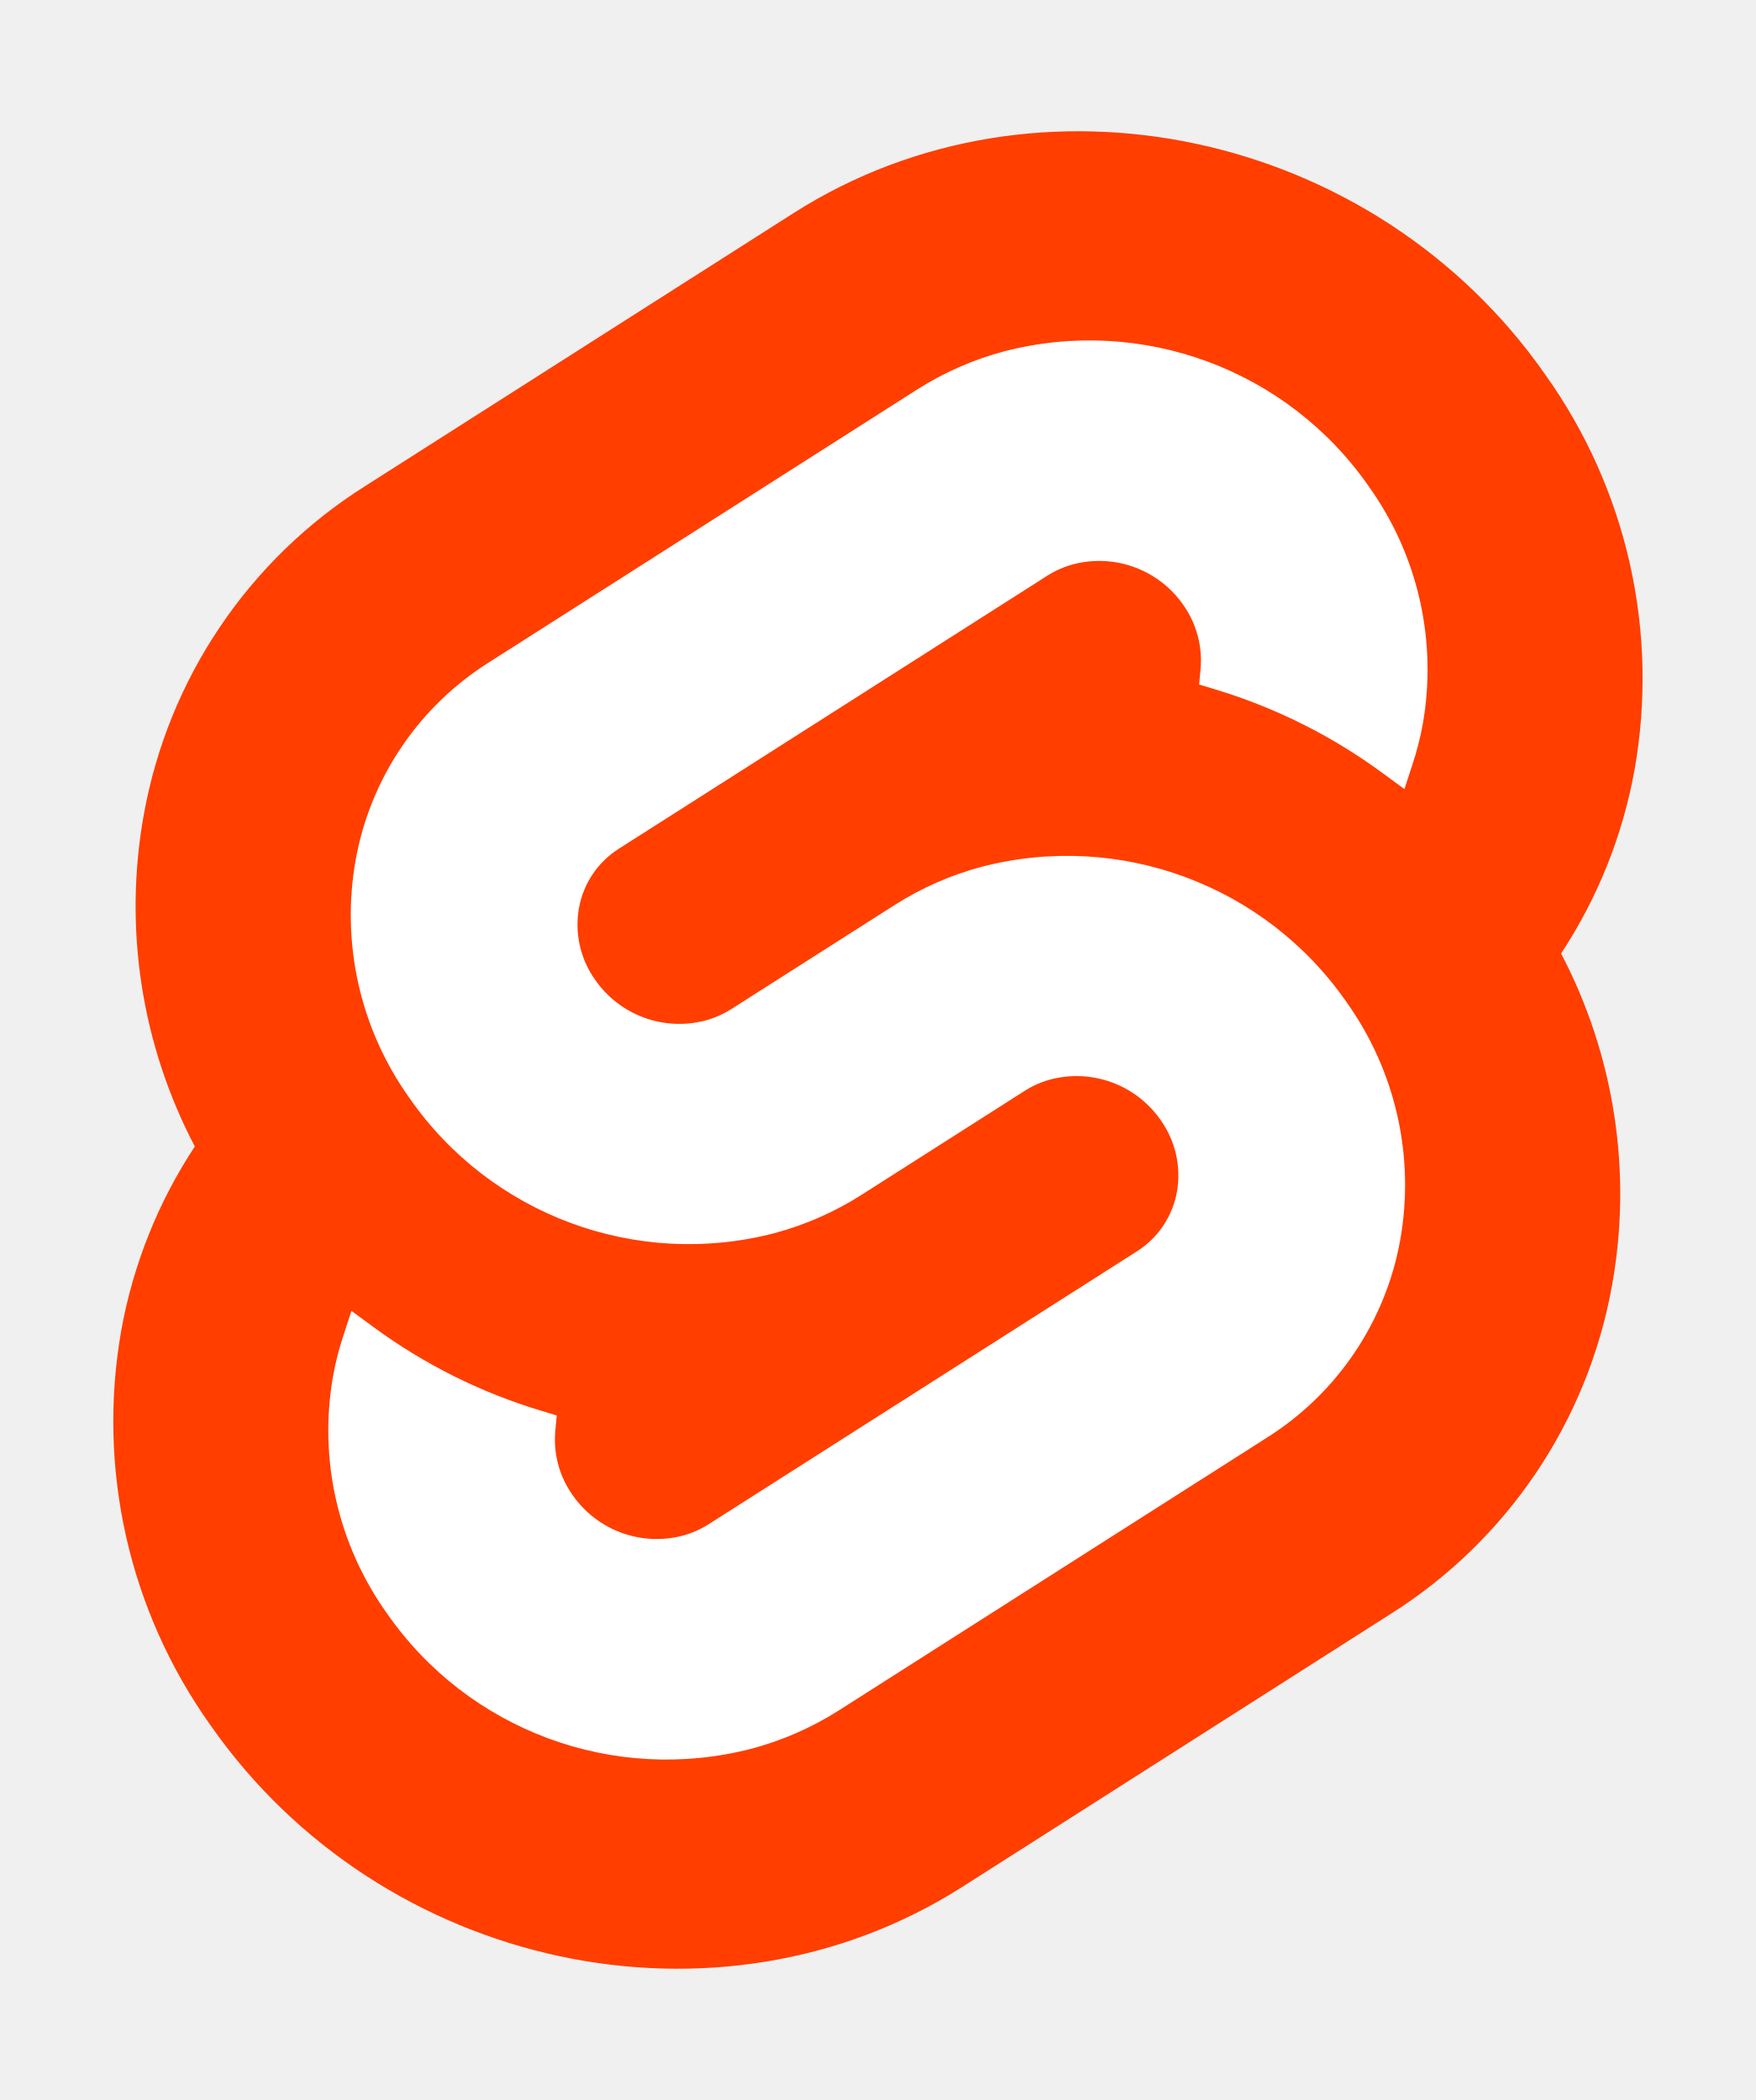
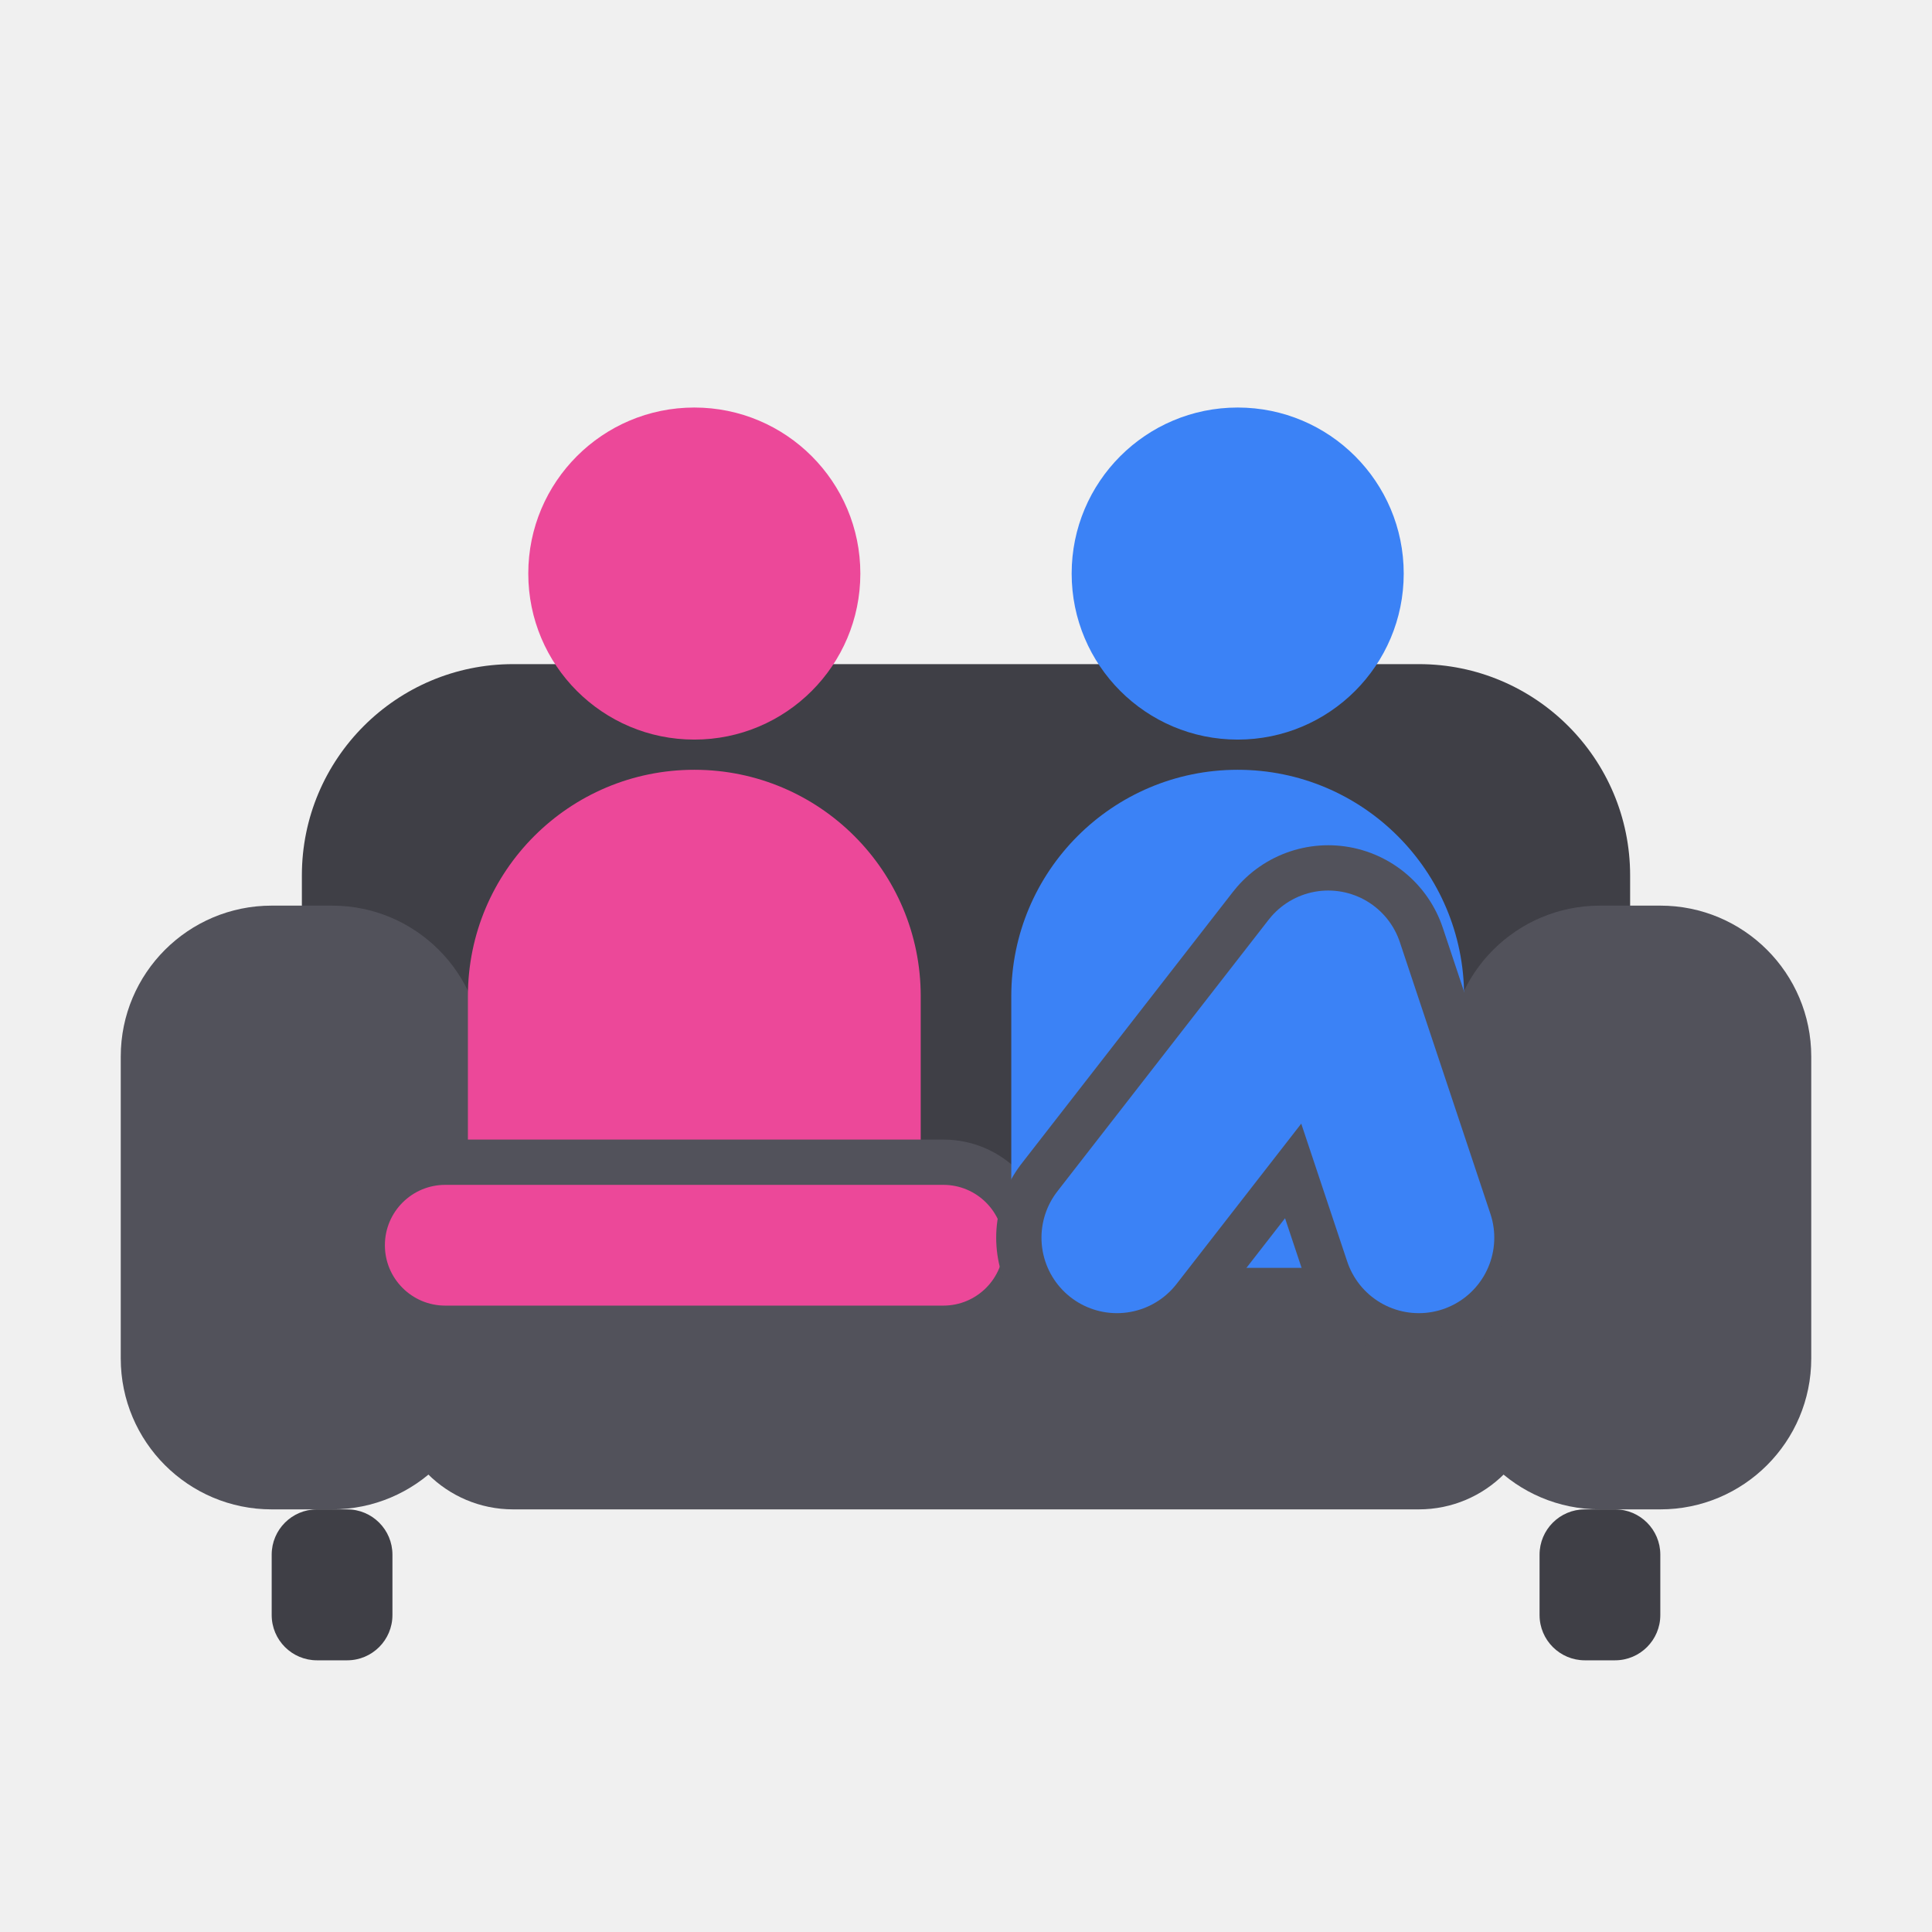
- <svg xmlns="http://www.w3.org/2000/svg" width="107" height="128" viewBox="0 0 107 128">
-   <path d="M94.157 22.819c-10.4-14.885-30.94-19.297-45.792-9.835L22.282 29.608A29.92 29.92 0 0 0 8.764 49.65a31.5 31.5 0 0 0 3.108 20.231 30 30 0 0 0-4.477 11.183 31.9 31.9 0 0 0 5.448 24.116c10.402 14.887 30.942 19.297 45.791 9.835l26.083-16.624A29.92 29.92 0 0 0 98.235 78.35a31.53 31.53 0 0 0-3.105-20.232 30 30 0 0 0 4.474-11.182 31.88 31.88 0 0 0-5.447-24.116" style="fill:#ff3e00" />
-   <path d="M45.817 106.582a20.72 20.72 0 0 1-22.237-8.243 19.17 19.17 0 0 1-3.277-14.503 18 18 0 0 1 .624-2.435l.49-1.498 1.337.981a33.6 33.6 0 0 0 10.203 5.098l.97.294-.09.968a5.85 5.85 0 0 0 1.052 3.878 6.24 6.24 0 0 0 6.695 2.485 5.8 5.8 0 0 0 1.603-.704L69.27 76.28a5.43 5.43 0 0 0 2.45-3.631 5.8 5.8 0 0 0-.987-4.371 6.24 6.24 0 0 0-6.698-2.487 5.7 5.7 0 0 0-1.6.704l-9.953 6.345a19 19 0 0 1-5.296 2.326 20.72 20.72 0 0 1-22.237-8.243 19.17 19.17 0 0 1-3.277-14.502 17.99 17.99 0 0 1 8.13-12.052l26.081-16.623a19 19 0 0 1 5.3-2.329 20.72 20.72 0 0 1 22.237 8.243 19.17 19.17 0 0 1 3.277 14.503 18 18 0 0 1-.624 2.435l-.49 1.498-1.337-.98a33.6 33.6 0 0 0-10.203-5.1l-.97-.294.09-.968a5.86 5.86 0 0 0-1.052-3.878 6.24 6.24 0 0 0-6.696-2.485 5.8 5.8 0 0 0-1.602.704L37.73 51.72a5.42 5.42 0 0 0-2.449 3.63 5.79 5.79 0 0 0 .986 4.372 6.24 6.24 0 0 0 6.698 2.486 5.8 5.8 0 0 0 1.602-.704l9.952-6.342a19 19 0 0 1 5.295-2.328 20.72 20.72 0 0 1 22.237 8.242 19.17 19.17 0 0 1 3.277 14.503 18 18 0 0 1-8.13 12.053l-26.081 16.622a19 19 0 0 1-5.3 2.328" style="fill:#fff" />
+ <svg xmlns="http://www.w3.org/2000/svg" viewBox="0 0 64 64">
+   <rect x="10" y="22" width="44" height="22" rx="7" fill="#3f3f46" />
+   <rect x="4" y="30" width="12" height="20" rx="5" fill="#52525b" />
+   <rect x="48" y="30" width="12" height="20" rx="5" fill="#52525b" />
+   <rect x="13" y="40" width="38" height="10" rx="4" fill="#52525b" />
+   <rect x="9" y="50" width="4" height="5" rx="1.5" fill="#3f3f46" />
+   <rect x="51" y="50" width="4" height="5" rx="1.5" fill="#3f3f46" />
+   <circle cx="23" cy="19" r="5.5" fill="#ec4899" />
+   <path d="M15.5 42 v-9 a7.5 7.5 0 0 1 15 0 v9 z" fill="#ec4899" />
+   <rect x="12" y="38.5" width="22" height="5.5" rx="2.75" fill="#ec4899" stroke="#52525b" stroke-width="1.5" />
+   <circle cx="41" cy="19" r="5.5" fill="#3b82f6" />
+   <path d="M33.5 42 v-9 a7.5 7.5 0 0 1 15 0 v9 z" fill="#3b82f6" />
+   <polyline points="37,41 44,32 47,41" fill="none" stroke="#52525b" stroke-width="8" stroke-linecap="round" stroke-linejoin="round" />
+   <polyline points="37,41 44,32 47,41" fill="none" stroke="#3b82f6" stroke-width="5" stroke-linecap="round" stroke-linejoin="round" />
</svg>
